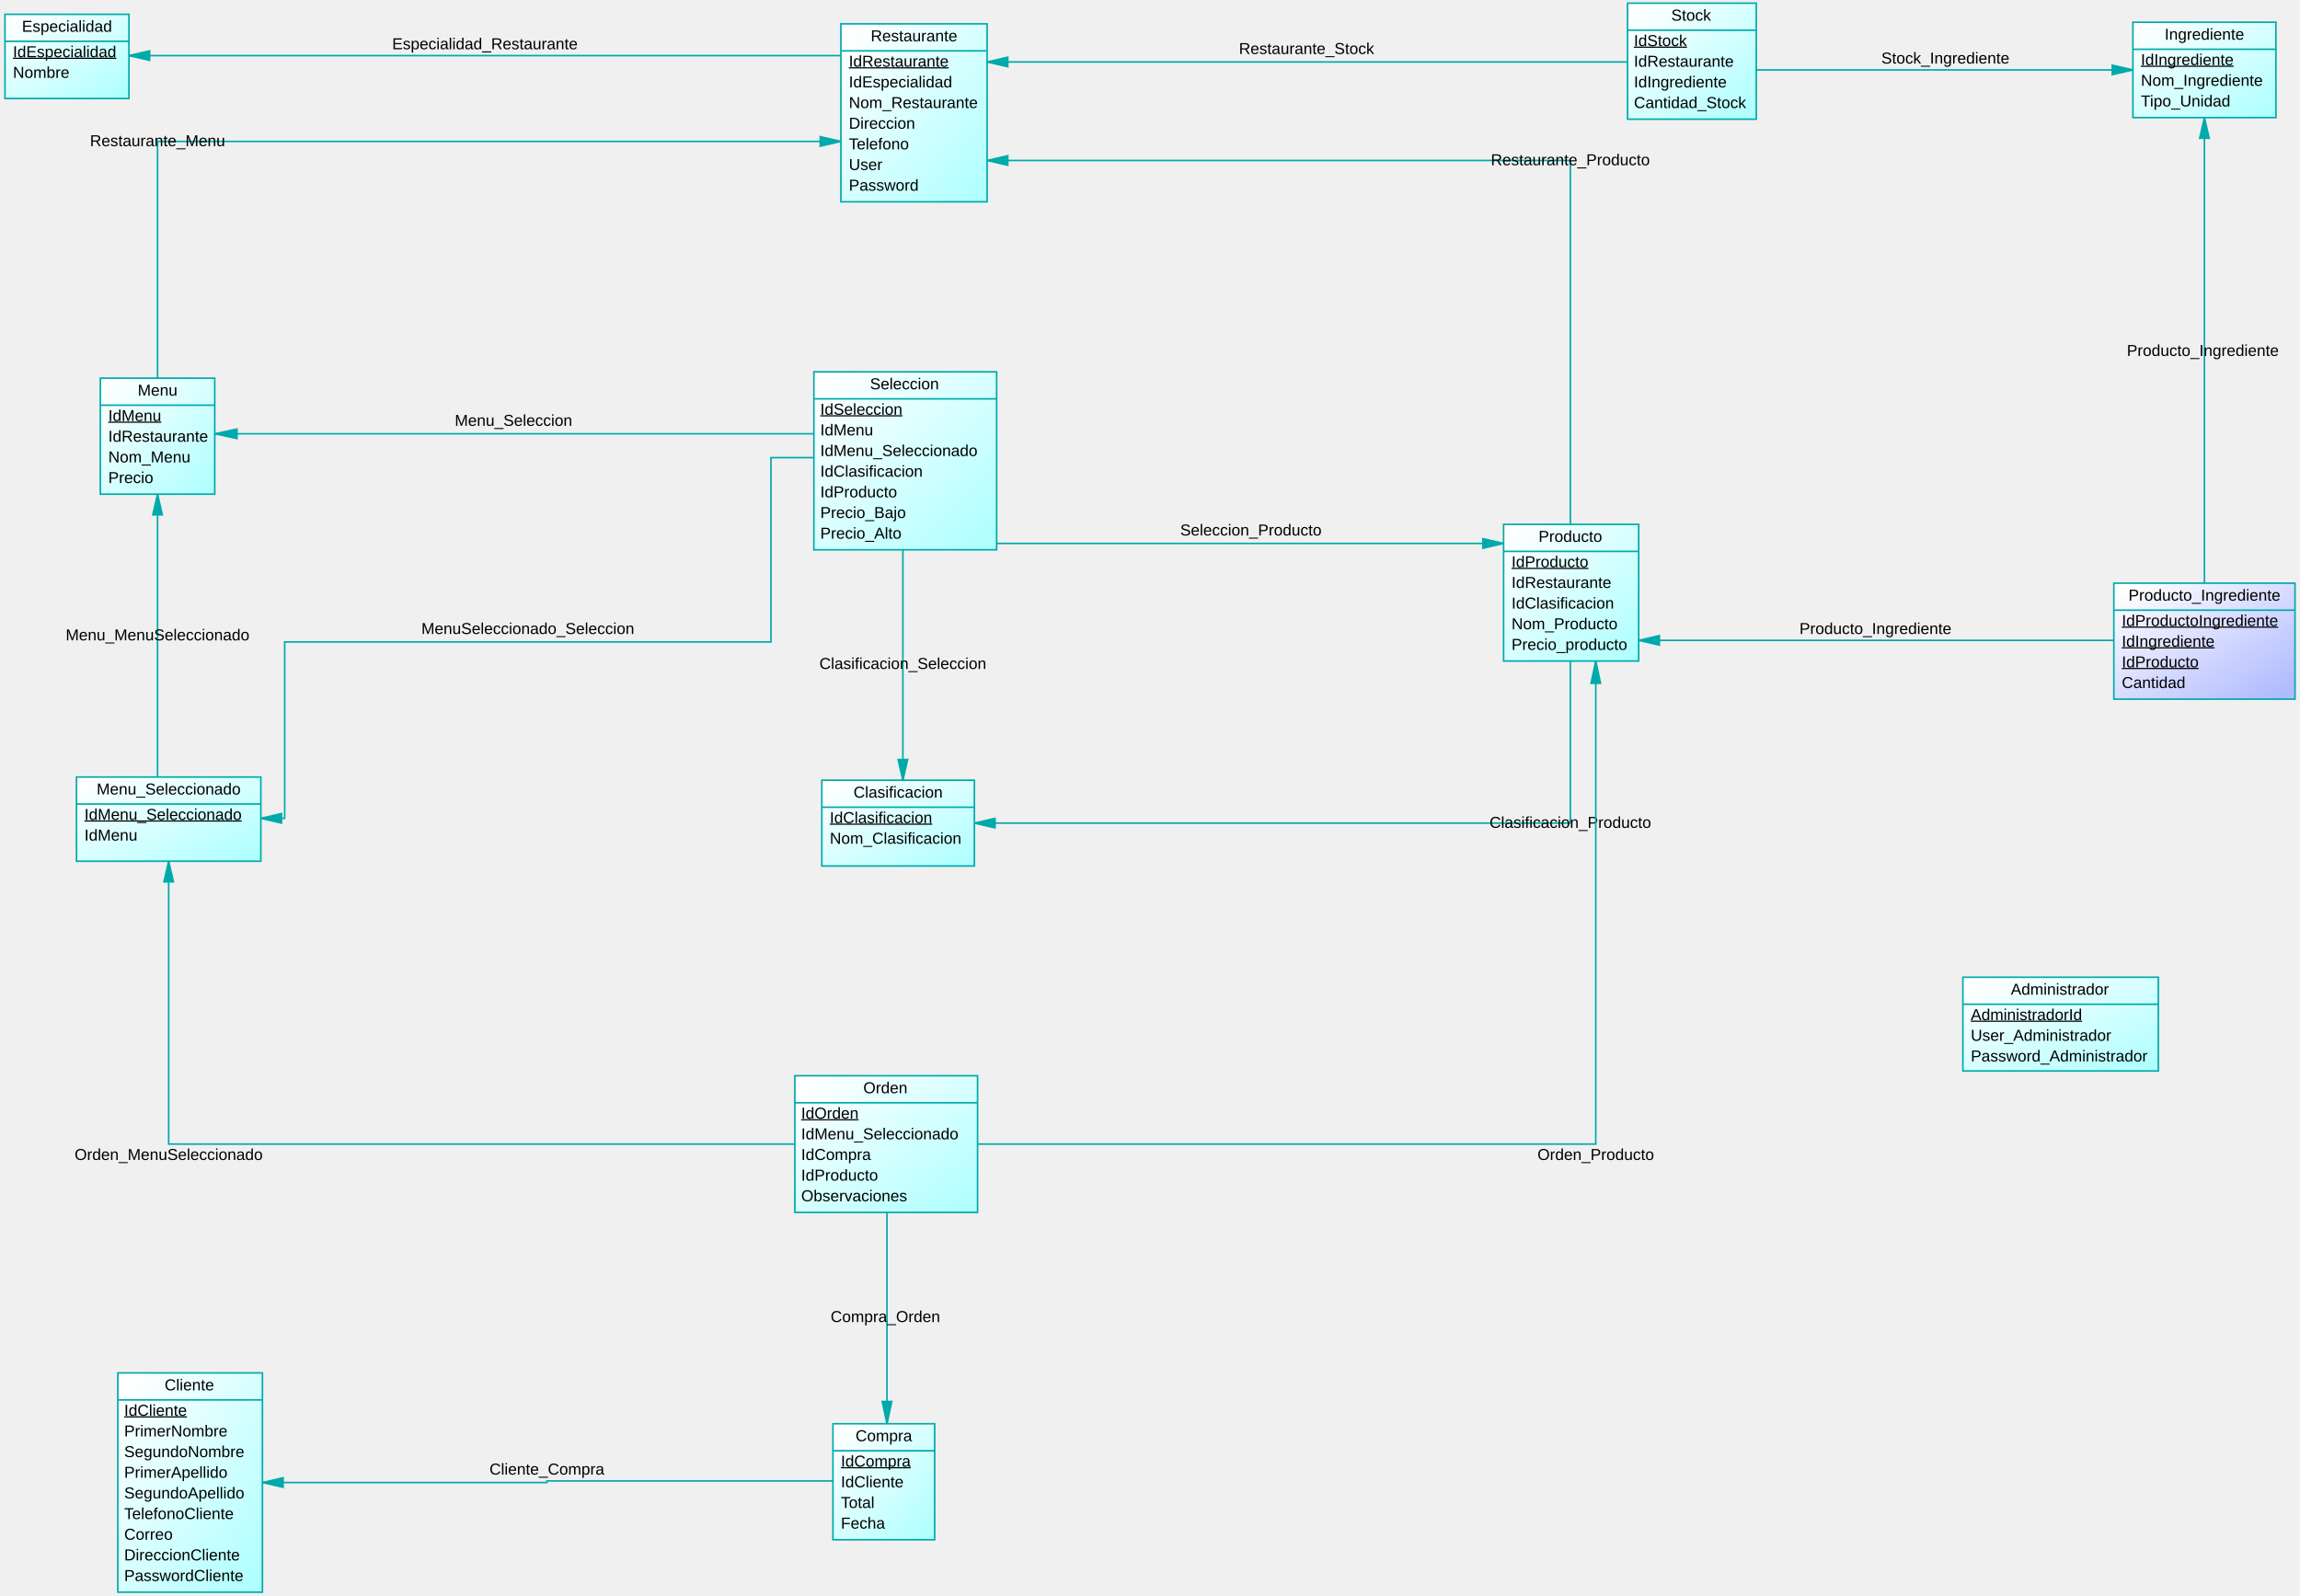
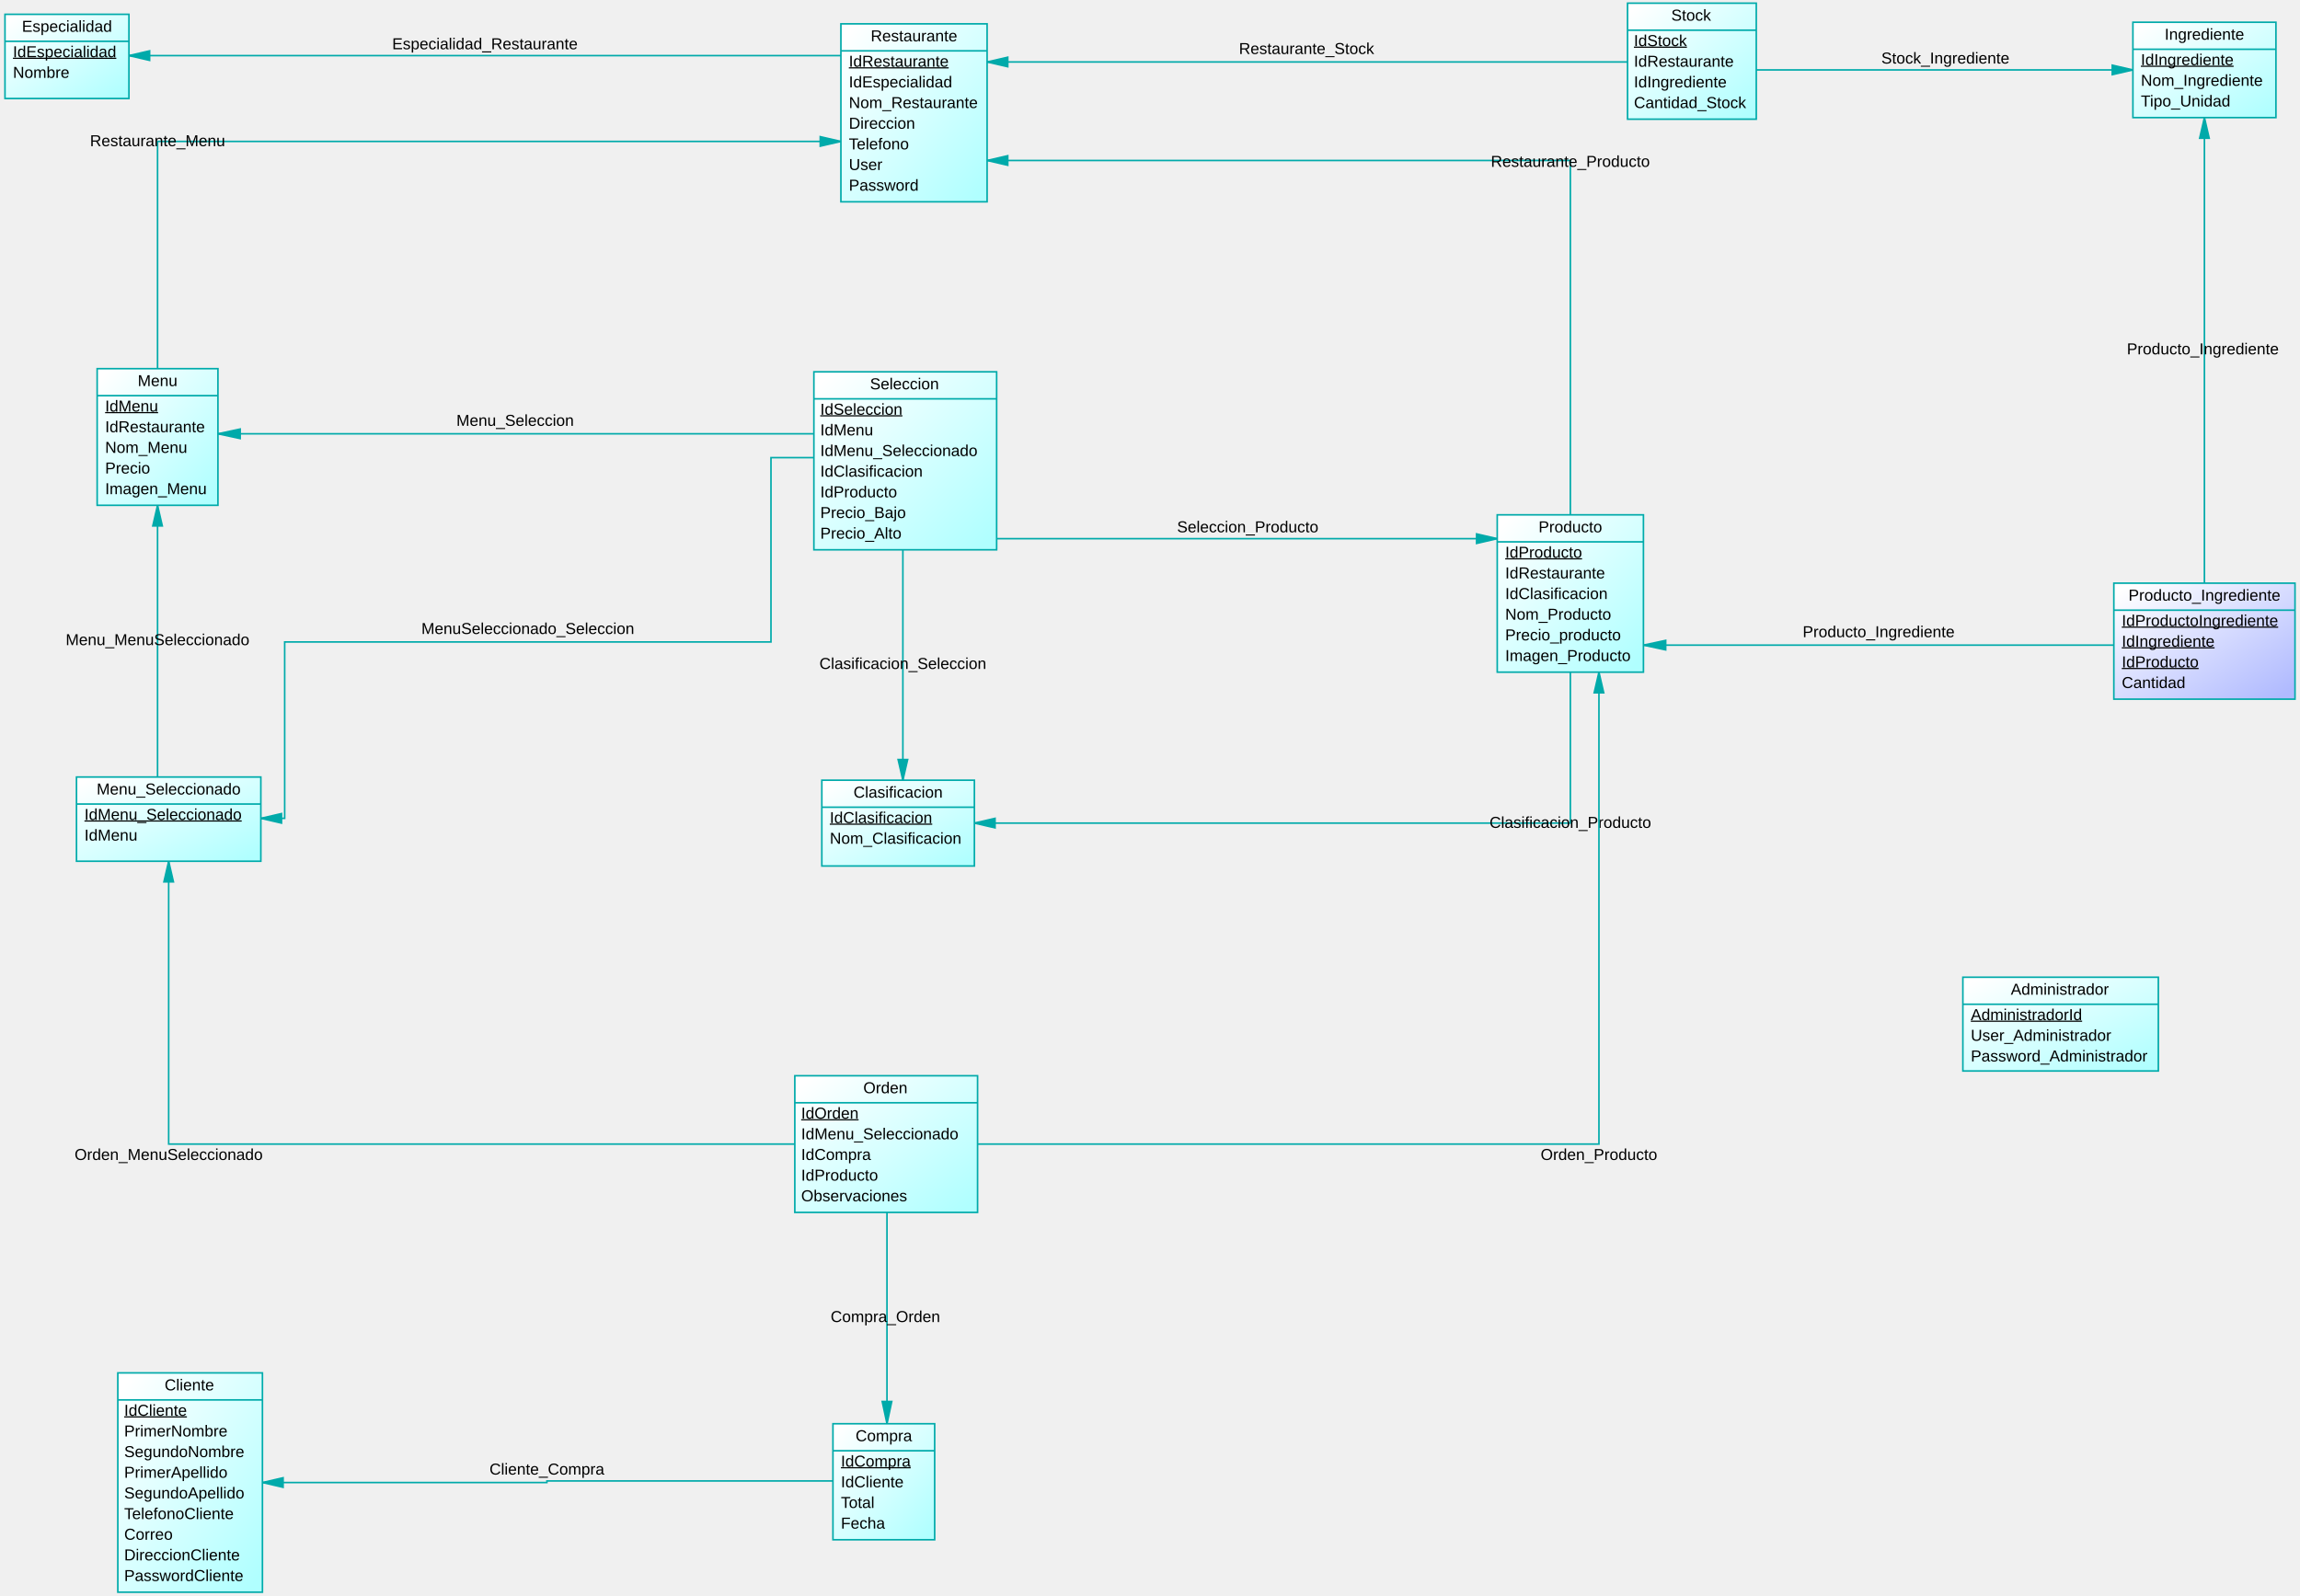
<svg xmlns="http://www.w3.org/2000/svg" width="382mm" height="265mm" version="1.1" viewBox="0 0 1445 1004">
  <polyline fill="none" points="1023,39 620,39" stroke="#00aaaa" stroke-width="1" />
  <polygon fill="#00aaaa" points="620,39 633,36 633,42" stroke="#00aaaa" stroke-width="1" stroke-linejoin="miter" />
  <text x="821" y="34" fill="#000000" font-size="10" font-family="'Arial Unicode MS','Arial'" text-anchor="middle">Restaurante_Stock</text>
  <polyline fill="none" points="1104,44 1341,44" stroke="#00aaaa" stroke-width="1" />
  <polygon fill="#00aaaa" points="1341,44 1328,47 1328,41" stroke="#00aaaa" stroke-width="1" stroke-linejoin="miter" />
  <text x="1223" y="40" fill="#000000" font-size="10" font-family="'Arial Unicode MS','Arial'" text-anchor="middle">Stock_Ingrediente</text>
-   <polyline fill="none" points="1329,403 1030,403" stroke="#00aaaa" stroke-width="1" />
-   <polygon fill="#00aaaa" points="1030,403 1043,400 1043,406" stroke="#00aaaa" stroke-width="1" stroke-linejoin="miter" />
-   <text x="1179" y="399" fill="#000000" font-size="10" font-family="'Arial Unicode MS','Arial'" text-anchor="middle">Producto_Ingrediente</text>
+   <polyline fill="none" points="1329,406 1033,406" stroke="#00aaaa" stroke-width="1" />
+   <polygon fill="#00aaaa" points="1033,406 1047,403 1047,409" stroke="#00aaaa" stroke-width="1" stroke-linejoin="miter" />
+   <text x="1181" y="401" fill="#000000" font-size="10" font-family="'Arial Unicode MS','Arial'" text-anchor="middle">Producto_Ingrediente</text>
  <polyline fill="none" points="1386,367 1386,74" stroke="#00aaaa" stroke-width="1" />
  <polygon fill="#00aaaa" points="1386,74 1389,87 1383,87" stroke="#00aaaa" stroke-width="1" stroke-linejoin="miter" />
-   <text x="1385" y="224" fill="#000000" font-size="10" font-family="'Arial Unicode MS','Arial'" text-anchor="middle">Producto_Ingrediente</text>
+   <text x="1385" y="223" fill="#000000" font-size="10" font-family="'Arial Unicode MS','Arial'" text-anchor="middle">Producto_Ingrediente</text>
  <polyline fill="none" points="528,35 80,35" stroke="#00aaaa" stroke-width="1" />
  <polygon fill="#00aaaa" points="80,35 93,32 93,38" stroke="#00aaaa" stroke-width="1" stroke-linejoin="miter" />
  <text x="304" y="31" fill="#000000" font-size="10" font-family="'Arial Unicode MS','Arial'" text-anchor="middle">Especialidad_Restaurante</text>
-   <polyline fill="none" points="98,238 98,89 528,89" stroke="#00aaaa" stroke-width="1" />
+   <polyline fill="none" points="98,232 98,89 528,89" stroke="#00aaaa" stroke-width="1" />
  <polygon fill="#00aaaa" points="528,89 515,92 515,86" stroke="#00aaaa" stroke-width="1" stroke-linejoin="miter" />
  <text x="98" y="92" fill="#000000" font-size="10" font-family="'Arial Unicode MS','Arial'" text-anchor="middle">Restaurante_Menu</text>
-   <polyline fill="none" points="987,330 987,101 620,101" stroke="#00aaaa" stroke-width="1" />
+   <polyline fill="none" points="987,324 987,101 620,101" stroke="#00aaaa" stroke-width="1" />
  <polygon fill="#00aaaa" points="620,101 633,98 633,104" stroke="#00aaaa" stroke-width="1" stroke-linejoin="miter" />
-   <text x="987" y="104" fill="#000000" font-size="10" font-family="'Arial Unicode MS','Arial'" text-anchor="middle">Restaurante_Producto</text>
-   <polyline fill="none" points="511,273 134,273" stroke="#00aaaa" stroke-width="1" />
-   <polygon fill="#00aaaa" points="134,273 148,270 148,276" stroke="#00aaaa" stroke-width="1" stroke-linejoin="miter" />
-   <text x="322" y="268" fill="#000000" font-size="10" font-family="'Arial Unicode MS','Arial'" text-anchor="middle">Menu_Seleccion</text>
-   <polyline fill="none" points="98,489 98,311" stroke="#00aaaa" stroke-width="1" />
-   <polygon fill="#00aaaa" points="98,311 101,324 95,324" stroke="#00aaaa" stroke-width="1" stroke-linejoin="miter" />
-   <text x="98" y="403" fill="#000000" font-size="10" font-family="'Arial Unicode MS','Arial'" text-anchor="middle">Menu_MenuSeleccionado</text>
+   <text x="987" y="105" fill="#000000" font-size="10" font-family="'Arial Unicode MS','Arial'" text-anchor="middle">Restaurante_Producto</text>
+   <polyline fill="none" points="511,273 136,273" stroke="#00aaaa" stroke-width="1" />
+   <polygon fill="#00aaaa" points="136,273 150,270 150,276" stroke="#00aaaa" stroke-width="1" stroke-linejoin="miter" />
+   <text x="323" y="268" fill="#000000" font-size="10" font-family="'Arial Unicode MS','Arial'" text-anchor="middle">Menu_Seleccion</text>
+   <polyline fill="none" points="98,489 98,318" stroke="#00aaaa" stroke-width="1" />
+   <polygon fill="#00aaaa" points="98,318 101,331 95,331" stroke="#00aaaa" stroke-width="1" stroke-linejoin="miter" />
+   <text x="98" y="406" fill="#000000" font-size="10" font-family="'Arial Unicode MS','Arial'" text-anchor="middle">Menu_MenuSeleccionado</text>
  <polyline fill="none" points="511,288 484,288 484,404 178,404 178,515 163,515" stroke="#00aaaa" stroke-width="1" />
  <polygon fill="#00aaaa" points="163,515 176,512 176,518" stroke="#00aaaa" stroke-width="1" stroke-linejoin="miter" />
  <text x="331" y="399" fill="#000000" font-size="10" font-family="'Arial Unicode MS','Arial'" text-anchor="middle">MenuSeleccionado_Seleccion</text>
  <polyline fill="none" points="499,720 105,720 105,542" stroke="#00aaaa" stroke-width="1" />
  <polygon fill="#00aaaa" points="105,542 108,555 102,555" stroke="#00aaaa" stroke-width="1" stroke-linejoin="miter" />
  <text x="105" y="730" fill="#000000" font-size="10" font-family="'Arial Unicode MS','Arial'" text-anchor="middle">Orden_MenuSeleccionado</text>
  <polyline fill="none" points="567,346 567,491" stroke="#00aaaa" stroke-width="1" />
  <polygon fill="#00aaaa" points="567,491 564,478 570,478" stroke="#00aaaa" stroke-width="1" stroke-linejoin="miter" />
  <text x="567" y="421" fill="#000000" font-size="10" font-family="'Arial Unicode MS','Arial'" text-anchor="middle">Clasificacion_Seleccion</text>
-   <polyline fill="none" points="987,416 987,518 612,518" stroke="#00aaaa" stroke-width="1" />
+   <polyline fill="none" points="987,423 987,518 612,518" stroke="#00aaaa" stroke-width="1" />
  <polygon fill="#00aaaa" points="612,518 625,515 625,521" stroke="#00aaaa" stroke-width="1" stroke-linejoin="miter" />
  <text x="987" y="521" fill="#000000" font-size="10" font-family="'Arial Unicode MS','Arial'" text-anchor="middle">Clasificacion_Producto</text>
  <polyline fill="none" points="523,932 343,932 343,933 164,933" stroke="#00aaaa" stroke-width="1" />
  <polygon fill="#00aaaa" points="164,933 177,930 177,936" stroke="#00aaaa" stroke-width="1" stroke-linejoin="miter" />
  <text x="343" y="928" fill="#000000" font-size="10" font-family="'Arial Unicode MS','Arial'" text-anchor="middle">Cliente_Compra</text>
  <polyline fill="none" points="557,763 557,896" stroke="#00aaaa" stroke-width="1" />
  <polygon fill="#00aaaa" points="557,896 554,882 560,882" stroke="#00aaaa" stroke-width="1" stroke-linejoin="miter" />
  <text x="556" y="832" fill="#000000" font-size="10" font-family="'Arial Unicode MS','Arial'" text-anchor="middle">Compra_Orden</text>
-   <polyline fill="none" points="614,720 1003,720 1003,416" stroke="#00aaaa" stroke-width="1" />
-   <polygon fill="#00aaaa" points="1003,416 1006,430 1000,430" stroke="#00aaaa" stroke-width="1" stroke-linejoin="miter" />
-   <text x="1003" y="730" fill="#000000" font-size="10" font-family="'Arial Unicode MS','Arial'" text-anchor="middle">Orden_Producto</text>
-   <polyline fill="none" points="626,342 945,342" stroke="#00aaaa" stroke-width="1" />
-   <polygon fill="#00aaaa" points="945,342 932,345 932,339" stroke="#00aaaa" stroke-width="1" stroke-linejoin="miter" />
-   <text x="786" y="337" fill="#000000" font-size="10" font-family="'Arial Unicode MS','Arial'" text-anchor="middle">Seleccion_Producto</text>
+   <polyline fill="none" points="614,720 1005,720 1005,423" stroke="#00aaaa" stroke-width="1" />
+   <polygon fill="#00aaaa" points="1005,423 1008,436 1002,436" stroke="#00aaaa" stroke-width="1" stroke-linejoin="miter" />
+   <text x="1005" y="730" fill="#000000" font-size="10" font-family="'Arial Unicode MS','Arial'" text-anchor="middle">Orden_Producto</text>
+   <polyline fill="none" points="626,339 941,339" stroke="#00aaaa" stroke-width="1" />
+   <polygon fill="#00aaaa" points="941,339 928,342 928,336" stroke="#00aaaa" stroke-width="1" stroke-linejoin="miter" />
+   <text x="784" y="335" fill="#000000" font-size="10" font-family="'Arial Unicode MS','Arial'" text-anchor="middle">Seleccion_Producto</text>
  <rect x="2" y="9" fill="#ffffff" width="0" height="0" stroke="none" stroke-width="0" />
  <defs>
    <linearGradient id="Gradient1" x1="0%" x2="100%" y1="0%" y2="100%" gradientUnits="objectBoundingBox">
      <stop offset="5%" stop-color="#ffffff" />
      <stop offset="95%" stop-color="#b0ffff" />
    </linearGradient>
  </defs>
  <rect x="2" y="9" fill="url(#Gradient1)" width="78" height="53" stroke="#00aaaa" stroke-width="1" />
  <text x="41" y="20" fill="#000000" font-size="10" font-family="'Arial Unicode MS','Arial'" text-anchor="middle">Especialidad</text>
  <line x1="2" x2="80" y1="26" y2="26" stroke="#00aaaa" stroke-width="1" />
  <text x="7" y="36" fill="#000000" font-size="10" font-family="'Arial Unicode MS','Arial'" text-anchor="start" text-decoration="underline">IdEspecialidad</text>
  <text x="7" y="49" fill="#000000" font-size="10" font-family="'Arial Unicode MS','Arial'" text-anchor="start">Nombre</text>
  <rect x="528" y="15" fill="#ffffff" width="0" height="0" stroke="none" stroke-width="0" />
  <defs>
    <linearGradient id="Gradient2" x1="0%" x2="100%" y1="0%" y2="100%" gradientUnits="objectBoundingBox">
      <stop offset="5%" stop-color="#ffffff" />
      <stop offset="95%" stop-color="#b0ffff" />
    </linearGradient>
  </defs>
  <rect x="528" y="15" fill="url(#Gradient2)" width="92" height="112" stroke="#00aaaa" stroke-width="1" />
  <text x="574" y="26" fill="#000000" font-size="10" font-family="'Arial Unicode MS','Arial'" text-anchor="middle">Restaurante</text>
  <line x1="528" x2="620" y1="32" y2="32" stroke="#00aaaa" stroke-width="1" />
  <text x="533" y="42" fill="#000000" font-size="10" font-family="'Arial Unicode MS','Arial'" text-anchor="start" text-decoration="underline">IdRestaurante</text>
  <text x="533" y="55" fill="#000000" font-size="10" font-family="'Arial Unicode MS','Arial'" text-anchor="start">IdEspecialidad</text>
  <text x="533" y="68" fill="#000000" font-size="10" font-family="'Arial Unicode MS','Arial'" text-anchor="start">Nom_Restaurante</text>
  <text x="533" y="81" fill="#000000" font-size="10" font-family="'Arial Unicode MS','Arial'" text-anchor="start">Direccion</text>
  <text x="533" y="94" fill="#000000" font-size="10" font-family="'Arial Unicode MS','Arial'" text-anchor="start">Telefono</text>
  <text x="533" y="107" fill="#000000" font-size="10" font-family="'Arial Unicode MS','Arial'" text-anchor="start">User</text>
  <text x="533" y="120" fill="#000000" font-size="10" font-family="'Arial Unicode MS','Arial'" text-anchor="start">Password</text>
  <rect x="1023" y="2" fill="#ffffff" width="0" height="0" stroke="none" stroke-width="0" />
  <defs>
    <linearGradient id="Gradient3" x1="0%" x2="100%" y1="0%" y2="100%" gradientUnits="objectBoundingBox">
      <stop offset="5%" stop-color="#ffffff" />
      <stop offset="95%" stop-color="#b0ffff" />
    </linearGradient>
  </defs>
  <rect x="1023" y="2" fill="url(#Gradient3)" width="81" height="73" stroke="#00aaaa" stroke-width="1" />
  <text x="1063" y="13" fill="#000000" font-size="10" font-family="'Arial Unicode MS','Arial'" text-anchor="middle">Stock</text>
  <line x1="1023" x2="1104" y1="19" y2="19" stroke="#00aaaa" stroke-width="1" />
  <text x="1027" y="29" fill="#000000" font-size="10" font-family="'Arial Unicode MS','Arial'" text-anchor="start" text-decoration="underline">IdStock</text>
  <text x="1027" y="42" fill="#000000" font-size="10" font-family="'Arial Unicode MS','Arial'" text-anchor="start">IdRestaurante</text>
  <text x="1027" y="55" fill="#000000" font-size="10" font-family="'Arial Unicode MS','Arial'" text-anchor="start">IdIngrediente</text>
  <text x="1027" y="68" fill="#000000" font-size="10" font-family="'Arial Unicode MS','Arial'" text-anchor="start">Cantidad_Stock</text>
-   <rect x="62" y="238" fill="#ffffff" width="0" height="0" stroke="none" stroke-width="0" />
+   <rect x="60" y="232" fill="#ffffff" width="0" height="0" stroke="none" stroke-width="0" />
  <defs>
    <linearGradient id="Gradient4" x1="0%" x2="100%" y1="0%" y2="100%" gradientUnits="objectBoundingBox">
      <stop offset="5%" stop-color="#ffffff" />
      <stop offset="95%" stop-color="#b0ffff" />
    </linearGradient>
  </defs>
-   <rect x="62" y="238" fill="url(#Gradient4)" width="72" height="73" stroke="#00aaaa" stroke-width="1" />
-   <text x="98" y="249" fill="#000000" font-size="10" font-family="'Arial Unicode MS','Arial'" text-anchor="middle">Menu</text>
-   <line x1="62" x2="134" y1="255" y2="255" stroke="#00aaaa" stroke-width="1" />
-   <text x="67" y="265" fill="#000000" font-size="10" font-family="'Arial Unicode MS','Arial'" text-anchor="start" text-decoration="underline">IdMenu</text>
-   <text x="67" y="278" fill="#000000" font-size="10" font-family="'Arial Unicode MS','Arial'" text-anchor="start">IdRestaurante</text>
-   <text x="67" y="291" fill="#000000" font-size="10" font-family="'Arial Unicode MS','Arial'" text-anchor="start">Nom_Menu</text>
-   <text x="67" y="304" fill="#000000" font-size="10" font-family="'Arial Unicode MS','Arial'" text-anchor="start">Precio</text>
+   <rect x="60" y="232" fill="url(#Gradient4)" width="76" height="86" stroke="#00aaaa" stroke-width="1" />
+   <text x="98" y="243" fill="#000000" font-size="10" font-family="'Arial Unicode MS','Arial'" text-anchor="middle">Menu</text>
+   <line x1="60" x2="136" y1="249" y2="249" stroke="#00aaaa" stroke-width="1" />
+   <text x="65" y="259" fill="#000000" font-size="10" font-family="'Arial Unicode MS','Arial'" text-anchor="start" text-decoration="underline">IdMenu</text>
+   <text x="65" y="272" fill="#000000" font-size="10" font-family="'Arial Unicode MS','Arial'" text-anchor="start">IdRestaurante</text>
+   <text x="65" y="285" fill="#000000" font-size="10" font-family="'Arial Unicode MS','Arial'" text-anchor="start">Nom_Menu</text>
+   <text x="65" y="298" fill="#000000" font-size="10" font-family="'Arial Unicode MS','Arial'" text-anchor="start">Precio</text>
+   <text x="65" y="311" fill="#000000" font-size="10" font-family="'Arial Unicode MS','Arial'" text-anchor="start">Imagen_Menu</text>
  <rect x="511" y="234" fill="#ffffff" width="0" height="0" stroke="none" stroke-width="0" />
  <defs>
    <linearGradient id="Gradient5" x1="0%" x2="100%" y1="0%" y2="100%" gradientUnits="objectBoundingBox">
      <stop offset="5%" stop-color="#ffffff" />
      <stop offset="95%" stop-color="#b0ffff" />
    </linearGradient>
  </defs>
  <rect x="511" y="234" fill="url(#Gradient5)" width="115" height="112" stroke="#00aaaa" stroke-width="1" />
  <text x="568" y="245" fill="#000000" font-size="10" font-family="'Arial Unicode MS','Arial'" text-anchor="middle">Seleccion</text>
  <line x1="511" x2="626" y1="251" y2="251" stroke="#00aaaa" stroke-width="1" />
  <text x="515" y="261" fill="#000000" font-size="10" font-family="'Arial Unicode MS','Arial'" text-anchor="start" text-decoration="underline">IdSeleccion</text>
  <text x="515" y="274" fill="#000000" font-size="10" font-family="'Arial Unicode MS','Arial'" text-anchor="start">IdMenu</text>
  <text x="515" y="287" fill="#000000" font-size="10" font-family="'Arial Unicode MS','Arial'" text-anchor="start">IdMenu_Seleccionado</text>
  <text x="515" y="300" fill="#000000" font-size="10" font-family="'Arial Unicode MS','Arial'" text-anchor="start">IdClasificacion</text>
  <text x="515" y="313" fill="#000000" font-size="10" font-family="'Arial Unicode MS','Arial'" text-anchor="start">IdProducto</text>
  <text x="515" y="326" fill="#000000" font-size="10" font-family="'Arial Unicode MS','Arial'" text-anchor="start">Precio_Bajo</text>
  <text x="515" y="339" fill="#000000" font-size="10" font-family="'Arial Unicode MS','Arial'" text-anchor="start">Precio_Alto</text>
-   <rect x="945" y="330" fill="#ffffff" width="0" height="0" stroke="none" stroke-width="0" />
+   <rect x="941" y="324" fill="#ffffff" width="0" height="0" stroke="none" stroke-width="0" />
  <defs>
    <linearGradient id="Gradient6" x1="0%" x2="100%" y1="0%" y2="100%" gradientUnits="objectBoundingBox">
      <stop offset="5%" stop-color="#ffffff" />
      <stop offset="95%" stop-color="#b0ffff" />
    </linearGradient>
  </defs>
-   <rect x="945" y="330" fill="url(#Gradient6)" width="85" height="86" stroke="#00aaaa" stroke-width="1" />
-   <text x="987" y="341" fill="#000000" font-size="10" font-family="'Arial Unicode MS','Arial'" text-anchor="middle">Producto</text>
-   <line x1="945" x2="1030" y1="347" y2="347" stroke="#00aaaa" stroke-width="1" />
-   <text x="950" y="357" fill="#000000" font-size="10" font-family="'Arial Unicode MS','Arial'" text-anchor="start" text-decoration="underline">IdProducto</text>
-   <text x="950" y="370" fill="#000000" font-size="10" font-family="'Arial Unicode MS','Arial'" text-anchor="start">IdRestaurante</text>
-   <text x="950" y="383" fill="#000000" font-size="10" font-family="'Arial Unicode MS','Arial'" text-anchor="start">IdClasificacion</text>
-   <text x="950" y="396" fill="#000000" font-size="10" font-family="'Arial Unicode MS','Arial'" text-anchor="start">Nom_Producto</text>
-   <text x="950" y="409" fill="#000000" font-size="10" font-family="'Arial Unicode MS','Arial'" text-anchor="start">Precio_producto</text>
+   <rect x="941" y="324" fill="url(#Gradient6)" width="92" height="99" stroke="#00aaaa" stroke-width="1" />
+   <text x="987" y="335" fill="#000000" font-size="10" font-family="'Arial Unicode MS','Arial'" text-anchor="middle">Producto</text>
+   <line x1="941" x2="1033" y1="341" y2="341" stroke="#00aaaa" stroke-width="1" />
+   <text x="946" y="351" fill="#000000" font-size="10" font-family="'Arial Unicode MS','Arial'" text-anchor="start" text-decoration="underline">IdProducto</text>
+   <text x="946" y="364" fill="#000000" font-size="10" font-family="'Arial Unicode MS','Arial'" text-anchor="start">IdRestaurante</text>
+   <text x="946" y="377" fill="#000000" font-size="10" font-family="'Arial Unicode MS','Arial'" text-anchor="start">IdClasificacion</text>
+   <text x="946" y="390" fill="#000000" font-size="10" font-family="'Arial Unicode MS','Arial'" text-anchor="start">Nom_Producto</text>
+   <text x="946" y="403" fill="#000000" font-size="10" font-family="'Arial Unicode MS','Arial'" text-anchor="start">Precio_producto</text>
+   <text x="946" y="416" fill="#000000" font-size="10" font-family="'Arial Unicode MS','Arial'" text-anchor="start">Imagen_Producto</text>
  <rect x="1341" y="14" fill="#ffffff" width="0" height="0" stroke="none" stroke-width="0" />
  <defs>
    <linearGradient id="Gradient7" x1="0%" x2="100%" y1="0%" y2="100%" gradientUnits="objectBoundingBox">
      <stop offset="5%" stop-color="#ffffff" />
      <stop offset="95%" stop-color="#b0ffff" />
    </linearGradient>
  </defs>
  <rect x="1341" y="14" fill="url(#Gradient7)" width="90" height="60" stroke="#00aaaa" stroke-width="1" />
  <text x="1386" y="25" fill="#000000" font-size="10" font-family="'Arial Unicode MS','Arial'" text-anchor="middle">Ingrediente</text>
  <line x1="1341" x2="1431" y1="31" y2="31" stroke="#00aaaa" stroke-width="1" />
  <text x="1346" y="41" fill="#000000" font-size="10" font-family="'Arial Unicode MS','Arial'" text-anchor="start" text-decoration="underline">IdIngrediente</text>
  <text x="1346" y="54" fill="#000000" font-size="10" font-family="'Arial Unicode MS','Arial'" text-anchor="start">Nom_Ingrediente</text>
  <text x="1346" y="67" fill="#000000" font-size="10" font-family="'Arial Unicode MS','Arial'" text-anchor="start">Tipo_Unidad</text>
  <rect x="47" y="489" fill="#ffffff" width="0" height="0" stroke="none" stroke-width="0" />
  <defs>
    <linearGradient id="Gradient8" x1="0%" x2="100%" y1="0%" y2="100%" gradientUnits="objectBoundingBox">
      <stop offset="5%" stop-color="#ffffff" />
      <stop offset="95%" stop-color="#b0ffff" />
    </linearGradient>
  </defs>
  <rect x="47" y="489" fill="url(#Gradient8)" width="116" height="53" stroke="#00aaaa" stroke-width="1" />
  <text x="105" y="500" fill="#000000" font-size="10" font-family="'Arial Unicode MS','Arial'" text-anchor="middle">Menu_Seleccionado</text>
  <line x1="47" x2="163" y1="506" y2="506" stroke="#00aaaa" stroke-width="1" />
  <text x="52" y="516" fill="#000000" font-size="10" font-family="'Arial Unicode MS','Arial'" text-anchor="start" text-decoration="underline">IdMenu_Seleccionado</text>
  <text x="52" y="529" fill="#000000" font-size="10" font-family="'Arial Unicode MS','Arial'" text-anchor="start">IdMenu</text>
  <rect x="516" y="491" fill="#ffffff" width="0" height="0" stroke="none" stroke-width="0" />
  <defs>
    <linearGradient id="Gradient9" x1="0%" x2="100%" y1="0%" y2="100%" gradientUnits="objectBoundingBox">
      <stop offset="5%" stop-color="#ffffff" />
      <stop offset="95%" stop-color="#b0ffff" />
    </linearGradient>
  </defs>
  <rect x="516" y="491" fill="url(#Gradient9)" width="96" height="54" stroke="#00aaaa" stroke-width="1" />
  <text x="564" y="502" fill="#000000" font-size="10" font-family="'Arial Unicode MS','Arial'" text-anchor="middle">Clasificacion</text>
  <line x1="516" x2="612" y1="508" y2="508" stroke="#00aaaa" stroke-width="1" />
  <text x="521" y="518" fill="#000000" font-size="10" font-family="'Arial Unicode MS','Arial'" text-anchor="start" text-decoration="underline">IdClasificacion</text>
  <text x="521" y="531" fill="#000000" font-size="10" font-family="'Arial Unicode MS','Arial'" text-anchor="start">Nom_Clasificacion</text>
  <rect x="499" y="677" fill="#ffffff" width="0" height="0" stroke="none" stroke-width="0" />
  <defs>
    <linearGradient id="Gradient10" x1="0%" x2="100%" y1="0%" y2="100%" gradientUnits="objectBoundingBox">
      <stop offset="5%" stop-color="#ffffff" />
      <stop offset="95%" stop-color="#b0ffff" />
    </linearGradient>
  </defs>
  <rect x="499" y="677" fill="url(#Gradient10)" width="115" height="86" stroke="#00aaaa" stroke-width="1" />
  <text x="556" y="688" fill="#000000" font-size="10" font-family="'Arial Unicode MS','Arial'" text-anchor="middle">Orden</text>
  <line x1="499" x2="614" y1="694" y2="694" stroke="#00aaaa" stroke-width="1" />
  <text x="503" y="704" fill="#000000" font-size="10" font-family="'Arial Unicode MS','Arial'" text-anchor="start" text-decoration="underline">IdOrden</text>
  <text x="503" y="717" fill="#000000" font-size="10" font-family="'Arial Unicode MS','Arial'" text-anchor="start">IdMenu_Seleccionado</text>
  <text x="503" y="730" fill="#000000" font-size="10" font-family="'Arial Unicode MS','Arial'" text-anchor="start">IdCompra</text>
  <text x="503" y="743" fill="#000000" font-size="10" font-family="'Arial Unicode MS','Arial'" text-anchor="start">IdProducto</text>
  <text x="503" y="756" fill="#000000" font-size="10" font-family="'Arial Unicode MS','Arial'" text-anchor="start">Observaciones</text>
  <rect x="73" y="864" fill="#ffffff" width="0" height="0" stroke="none" stroke-width="0" />
  <defs>
    <linearGradient id="Gradient11" x1="0%" x2="100%" y1="0%" y2="100%" gradientUnits="objectBoundingBox">
      <stop offset="5%" stop-color="#ffffff" />
      <stop offset="95%" stop-color="#b0ffff" />
    </linearGradient>
  </defs>
  <rect x="73" y="864" fill="url(#Gradient11)" width="91" height="138" stroke="#00aaaa" stroke-width="1" />
  <text x="118" y="875" fill="#000000" font-size="10" font-family="'Arial Unicode MS','Arial'" text-anchor="middle">Cliente</text>
  <line x1="73" x2="164" y1="881" y2="881" stroke="#00aaaa" stroke-width="1" />
  <text x="77" y="891" fill="#000000" font-size="10" font-family="'Arial Unicode MS','Arial'" text-anchor="start" text-decoration="underline">IdCliente</text>
  <text x="77" y="904" fill="#000000" font-size="10" font-family="'Arial Unicode MS','Arial'" text-anchor="start">PrimerNombre</text>
  <text x="77" y="917" fill="#000000" font-size="10" font-family="'Arial Unicode MS','Arial'" text-anchor="start">SegundoNombre</text>
  <text x="77" y="930" fill="#000000" font-size="10" font-family="'Arial Unicode MS','Arial'" text-anchor="start">PrimerApellido</text>
  <text x="77" y="943" fill="#000000" font-size="10" font-family="'Arial Unicode MS','Arial'" text-anchor="start">SegundoApellido</text>
  <text x="77" y="956" fill="#000000" font-size="10" font-family="'Arial Unicode MS','Arial'" text-anchor="start">TelefonoCliente</text>
  <text x="77" y="969" fill="#000000" font-size="10" font-family="'Arial Unicode MS','Arial'" text-anchor="start">Correo</text>
  <text x="77" y="982" fill="#000000" font-size="10" font-family="'Arial Unicode MS','Arial'" text-anchor="start">DireccionCliente</text>
  <text x="77" y="995" fill="#000000" font-size="10" font-family="'Arial Unicode MS','Arial'" text-anchor="start">PasswordCliente</text>
  <rect x="523" y="896" fill="#ffffff" width="0" height="0" stroke="none" stroke-width="0" />
  <defs>
    <linearGradient id="Gradient12" x1="0%" x2="100%" y1="0%" y2="100%" gradientUnits="objectBoundingBox">
      <stop offset="5%" stop-color="#ffffff" />
      <stop offset="95%" stop-color="#b0ffff" />
    </linearGradient>
  </defs>
  <rect x="523" y="896" fill="url(#Gradient12)" width="64" height="73" stroke="#00aaaa" stroke-width="1" />
  <text x="555" y="907" fill="#000000" font-size="10" font-family="'Arial Unicode MS','Arial'" text-anchor="middle">Compra</text>
  <line x1="523" x2="587" y1="913" y2="913" stroke="#00aaaa" stroke-width="1" />
  <text x="528" y="923" fill="#000000" font-size="10" font-family="'Arial Unicode MS','Arial'" text-anchor="start" text-decoration="underline">IdCompra</text>
  <text x="528" y="936" fill="#000000" font-size="10" font-family="'Arial Unicode MS','Arial'" text-anchor="start">IdCliente</text>
  <text x="528" y="949" fill="#000000" font-size="10" font-family="'Arial Unicode MS','Arial'" text-anchor="start">Total</text>
  <text x="528" y="962" fill="#000000" font-size="10" font-family="'Arial Unicode MS','Arial'" text-anchor="start">Fecha</text>
  <rect x="1234" y="615" fill="#ffffff" width="0" height="0" stroke="none" stroke-width="0" />
  <defs>
    <linearGradient id="Gradient13" x1="0%" x2="100%" y1="0%" y2="100%" gradientUnits="objectBoundingBox">
      <stop offset="5%" stop-color="#ffffff" />
      <stop offset="95%" stop-color="#b0ffff" />
    </linearGradient>
  </defs>
  <rect x="1234" y="615" fill="url(#Gradient13)" width="123" height="59" stroke="#00aaaa" stroke-width="1" />
  <text x="1295" y="626" fill="#000000" font-size="10" font-family="'Arial Unicode MS','Arial'" text-anchor="middle">Administrador</text>
  <line x1="1234" x2="1357" y1="632" y2="632" stroke="#00aaaa" stroke-width="1" />
  <text x="1239" y="642" fill="#000000" font-size="10" font-family="'Arial Unicode MS','Arial'" text-anchor="start" text-decoration="underline">AdministradorId</text>
  <text x="1239" y="655" fill="#000000" font-size="10" font-family="'Arial Unicode MS','Arial'" text-anchor="start">User_Administrador</text>
  <text x="1239" y="668" fill="#000000" font-size="10" font-family="'Arial Unicode MS','Arial'" text-anchor="start">Password_Administrador</text>
  <rect x="1329" y="367" fill="#ffffff" width="0" height="0" stroke="none" stroke-width="0" />
  <defs>
    <linearGradient id="Gradient14" x1="0%" x2="100%" y1="0%" y2="100%" gradientUnits="objectBoundingBox">
      <stop offset="5%" stop-color="#ffffff" />
      <stop offset="95%" stop-color="#b0baff" />
    </linearGradient>
  </defs>
  <rect x="1329" y="367" fill="url(#Gradient14)" width="114" height="73" stroke="#00aaaa" stroke-width="1" />
  <text x="1386" y="378" fill="#000000" font-size="10" font-family="'Arial Unicode MS','Arial'" text-anchor="middle">Producto_Ingrediente</text>
  <line x1="1329" x2="1443" y1="384" y2="384" stroke="#00aaaa" stroke-width="1" />
  <text x="1334" y="394" fill="#000000" font-size="10" font-family="'Arial Unicode MS','Arial'" text-anchor="start" text-decoration="underline">IdProductoIngrediente</text>
  <text x="1334" y="407" fill="#000000" font-size="10" font-family="'Arial Unicode MS','Arial'" text-anchor="start" text-decoration="underline">IdIngrediente</text>
  <text x="1334" y="420" fill="#000000" font-size="10" font-family="'Arial Unicode MS','Arial'" text-anchor="start" text-decoration="underline">IdProducto</text>
  <text x="1334" y="433" fill="#000000" font-size="10" font-family="'Arial Unicode MS','Arial'" text-anchor="start">Cantidad</text>
</svg>
